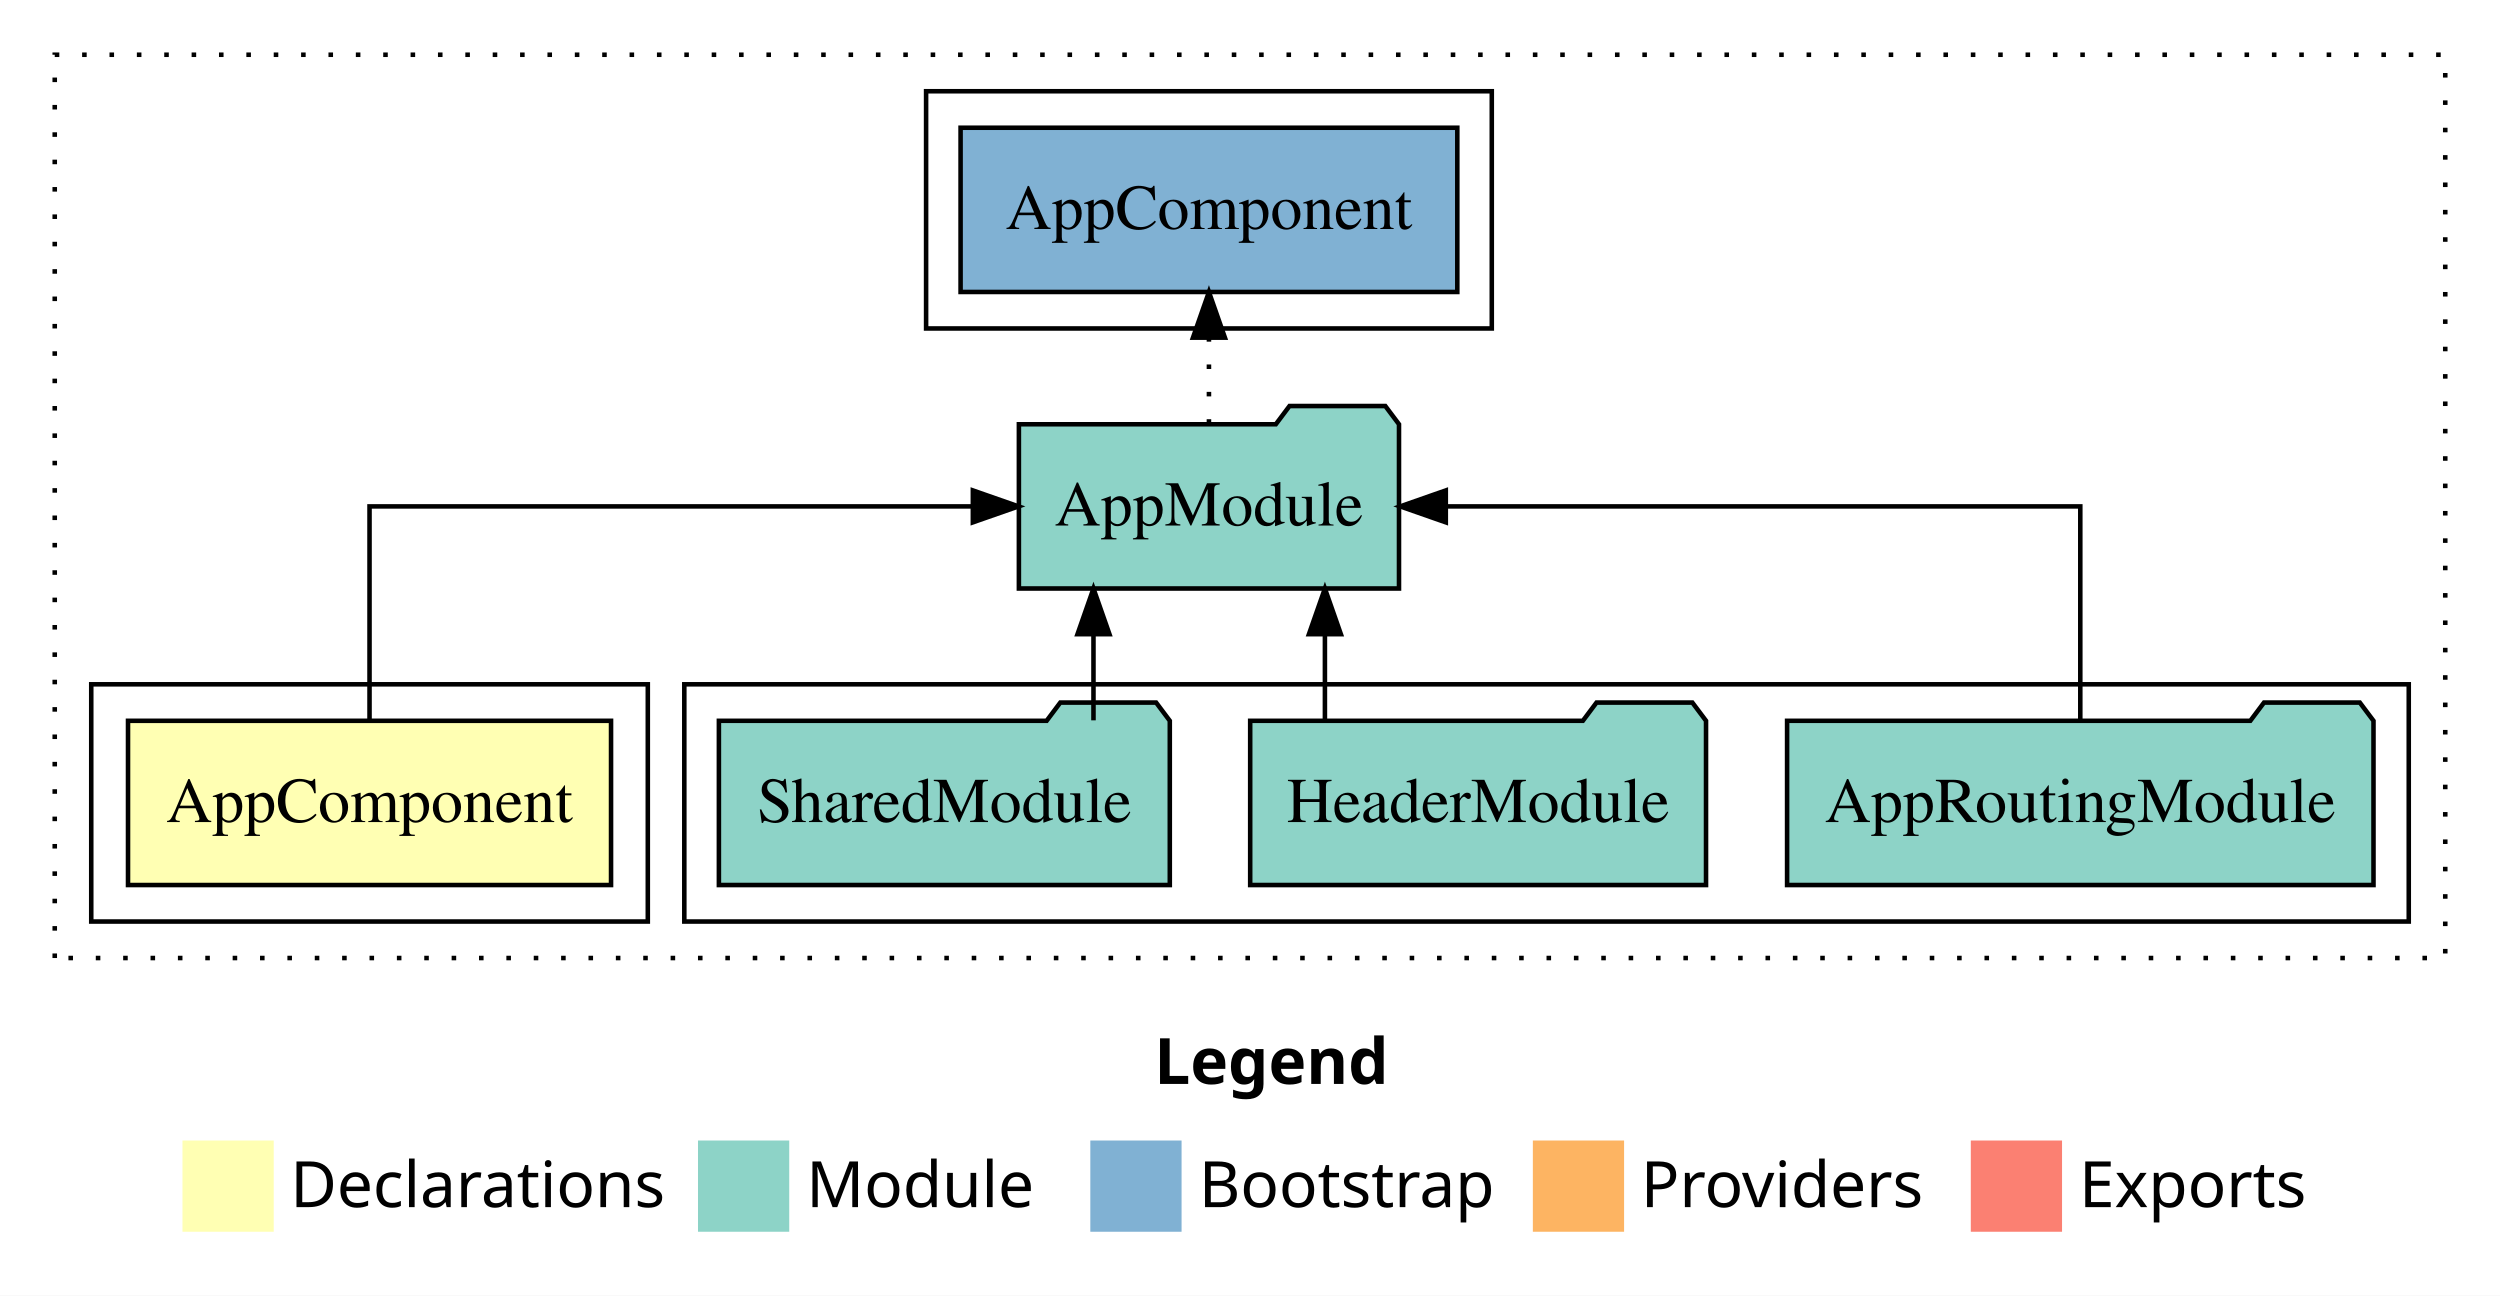
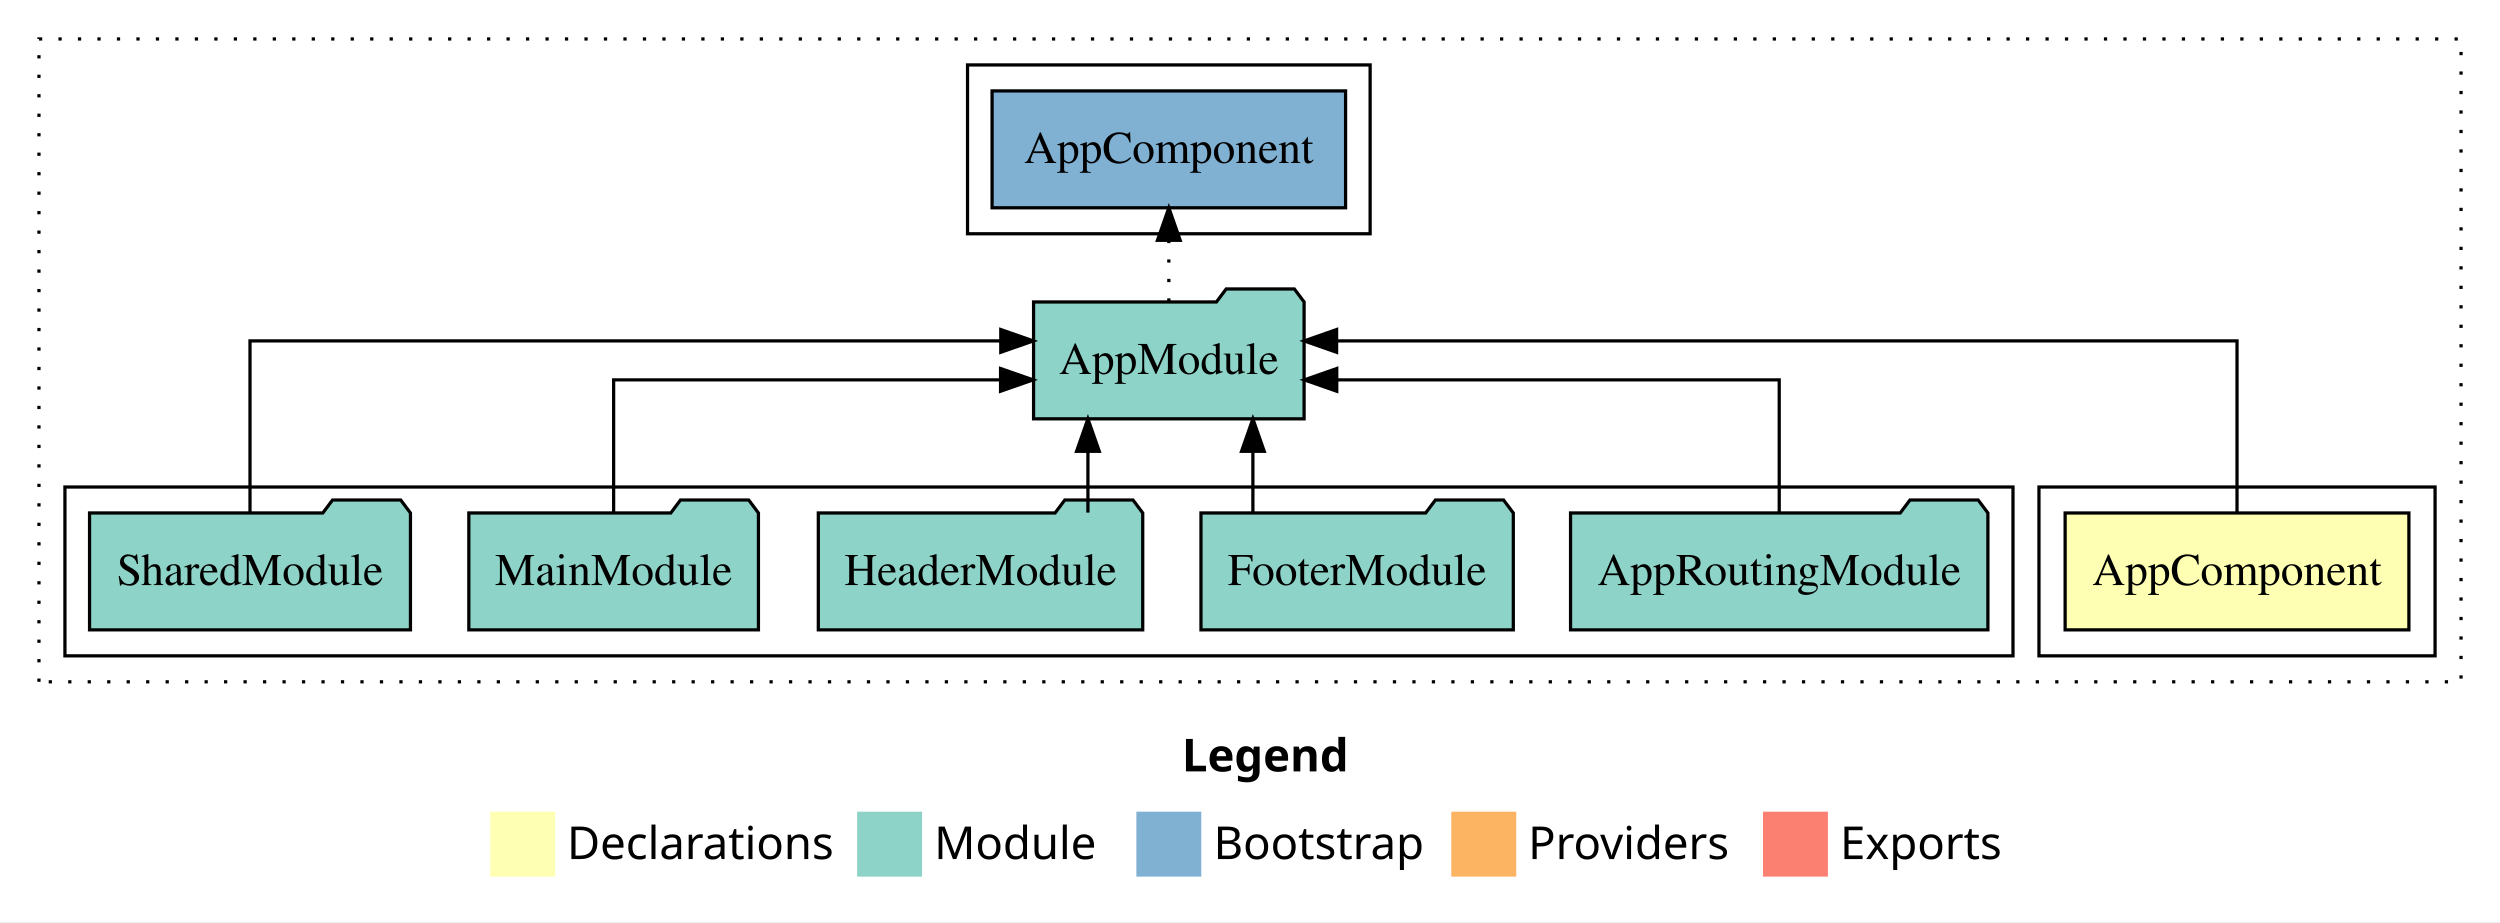
- <svg xmlns="http://www.w3.org/2000/svg" width="548pt" height="284pt" viewBox="0.00 0.00 548.00 284.00">
+ <svg xmlns="http://www.w3.org/2000/svg" width="770pt" height="284pt" viewBox="0.00 0.00 770.00 284.00">
  <g id="graph0" class="graph" transform="scale(1 1) rotate(0) translate(4 280)">
-     <polygon fill="white" stroke="transparent" points="-4,4 -4,-280 544,-280 544,4 -4,4" />
-     <text text-anchor="start" x="249.01" y="-42.4" font-family="sans-serif" font-weight="bold" font-size="14.00">Legend</text>
-     <polygon fill="#ffffb3" stroke="transparent" points="36,-10 36,-30 56,-30 56,-10 36,-10" />
-     <text text-anchor="start" x="59.63" y="-15.4" font-family="sans-serif" font-size="14.00">  Declarations</text>
-     <polygon fill="#8dd3c7" stroke="transparent" points="149,-10 149,-30 169,-30 169,-10 149,-10" />
-     <text text-anchor="start" x="172.73" y="-15.4" font-family="sans-serif" font-size="14.00">  Module</text>
-     <polygon fill="#80b1d3" stroke="transparent" points="235,-10 235,-30 255,-30 255,-10 235,-10" />
-     <text text-anchor="start" x="258.78" y="-15.4" font-family="sans-serif" font-size="14.00">  Bootstrap</text>
-     <polygon fill="#fdb462" stroke="transparent" points="332,-10 332,-30 352,-30 352,-10 332,-10" />
-     <text text-anchor="start" x="355.67" y="-15.4" font-family="sans-serif" font-size="14.00">  Providers</text>
-     <polygon fill="#fb8072" stroke="transparent" points="428,-10 428,-30 448,-30 448,-10 428,-10" />
-     <text text-anchor="start" x="451.73" y="-15.4" font-family="sans-serif" font-size="14.00">  Exports</text>
+     <polygon fill="white" stroke="transparent" points="-4,4 -4,-280 766,-280 766,4 -4,4" />
+     <text text-anchor="start" x="360.01" y="-42.4" font-family="sans-serif" font-weight="bold" font-size="14.00">Legend</text>
+     <polygon fill="#ffffb3" stroke="transparent" points="147,-10 147,-30 167,-30 167,-10 147,-10" />
+     <text text-anchor="start" x="170.63" y="-15.4" font-family="sans-serif" font-size="14.00">  Declarations</text>
+     <polygon fill="#8dd3c7" stroke="transparent" points="260,-10 260,-30 280,-30 280,-10 260,-10" />
+     <text text-anchor="start" x="283.73" y="-15.4" font-family="sans-serif" font-size="14.00">  Module</text>
+     <polygon fill="#80b1d3" stroke="transparent" points="346,-10 346,-30 366,-30 366,-10 346,-10" />
+     <text text-anchor="start" x="369.78" y="-15.4" font-family="sans-serif" font-size="14.00">  Bootstrap</text>
+     <polygon fill="#fdb462" stroke="transparent" points="443,-10 443,-30 463,-30 463,-10 443,-10" />
+     <text text-anchor="start" x="466.67" y="-15.4" font-family="sans-serif" font-size="14.00">  Providers</text>
+     <polygon fill="#fb8072" stroke="transparent" points="539,-10 539,-30 559,-30 559,-10 539,-10" />
+     <text text-anchor="start" x="562.73" y="-15.4" font-family="sans-serif" font-size="14.00">  Exports</text>
    <g id="clust1" class="cluster">
-       <polygon fill="none" stroke="black" stroke-dasharray="1,5" points="8,-70 8,-268 532,-268 532,-70 8,-70" />
+       <polygon fill="none" stroke="black" stroke-dasharray="1,5" points="8,-70 8,-268 754,-268 754,-70 8,-70" />
+     </g>
+     <g id="clust6" class="cluster">
+       <polygon fill="none" stroke="black" points="294,-208 294,-260 418,-260 418,-208 294,-208" />
+     </g>
+     <g id="clust2" class="cluster">
+       <polygon fill="none" stroke="black" points="624,-78 624,-130 746,-130 746,-78 624,-78" />
    </g>
    <g id="clust4" class="cluster">
-       <polygon fill="none" stroke="black" points="146,-78 146,-130 524,-130 524,-78 146,-78" />
-     </g>
-     <g id="clust2" class="cluster">
-       <polygon fill="none" stroke="black" points="16,-78 16,-130 138,-130 138,-78 16,-78" />
-     </g>
-     <g id="clust6" class="cluster">
-       <polygon fill="none" stroke="black" points="199,-208 199,-260 323,-260 323,-208 199,-208" />
+       <polygon fill="none" stroke="black" points="16,-78 16,-130 616,-130 616,-78 16,-78" />
    </g>
    <g id="node1" class="node">
-       <polygon fill="#ffffb3" stroke="black" points="129.94,-122 24.06,-122 24.06,-86 129.94,-86 129.94,-122" />
-       <text text-anchor="middle" x="77" y="-99.8" font-family="Times,serif" font-size="14.00">AppComponent</text>
+       <polygon fill="#ffffb3" stroke="black" points="737.94,-122 632.06,-122 632.06,-86 737.94,-86 737.94,-122" />
+       <text text-anchor="middle" x="685" y="-99.8" font-family="Times,serif" font-size="14.00">AppComponent</text>
    </g>
    <g id="node2" class="node">
-       <polygon fill="#8dd3c7" stroke="black" points="302.66,-187 299.66,-191 278.66,-191 275.66,-187 219.34,-187 219.34,-151 302.66,-151 302.66,-187" />
-       <text text-anchor="middle" x="261" y="-164.8" font-family="Times,serif" font-size="14.00">AppModule</text>
+       <polygon fill="#8dd3c7" stroke="black" points="397.66,-187 394.66,-191 373.66,-191 370.66,-187 314.34,-187 314.34,-151 397.66,-151 397.66,-187" />
+       <text text-anchor="middle" x="356" y="-164.8" font-family="Times,serif" font-size="14.00">AppModule</text>
    </g>
    <g id="edge1" class="edge">
-       <path fill="none" stroke="black" d="M77,-122.11C77,-141.34 77,-169 77,-169 77,-169 209.25,-169 209.25,-169" />
-       <polygon fill="black" stroke="black" points="209.25,-172.5 219.25,-169 209.25,-165.5 209.25,-172.5" />
+       <path fill="none" stroke="black" d="M685,-122.28C685,-143.32 685,-175 685,-175 685,-175 407.67,-175 407.67,-175" />
+       <polygon fill="black" stroke="black" points="407.67,-171.5 397.67,-175 407.67,-178.5 407.67,-171.5" />
+     </g>
+     <g id="node8" class="node">
+       <polygon fill="#80b1d3" stroke="black" points="410.44,-252 301.56,-252 301.56,-216 410.44,-216 410.44,-252" />
+       <text text-anchor="middle" x="356" y="-229.8" font-family="Times,serif" font-size="14.00">AppComponent </text>
+     </g>
+     <g id="edge7" class="edge">
+       <path fill="none" stroke="black" stroke-dasharray="1,5" d="M356,-187.11C356,-187.11 356,-205.99 356,-205.99" />
+       <polygon fill="black" stroke="black" points="352.5,-205.99 356,-215.99 359.5,-205.99 352.5,-205.99" />
+     </g>
+     <g id="node3" class="node">
+       <polygon fill="#8dd3c7" stroke="black" points="608.27,-122 605.27,-126 584.27,-126 581.27,-122 479.73,-122 479.73,-86 608.27,-86 608.27,-122" />
+       <text text-anchor="middle" x="544" y="-99.8" font-family="Times,serif" font-size="14.00">AppRoutingModule</text>
+     </g>
+     <g id="edge2" class="edge">
+       <path fill="none" stroke="black" d="M544,-122.02C544,-139.37 544,-163 544,-163 544,-163 407.72,-163 407.72,-163" />
+       <polygon fill="black" stroke="black" points="407.72,-159.5 397.72,-163 407.72,-166.5 407.72,-159.5" />
+     </g>
+     <g id="node4" class="node">
+       <polygon fill="#8dd3c7" stroke="black" points="462.1,-122 459.1,-126 438.1,-126 435.1,-122 365.9,-122 365.9,-86 462.1,-86 462.1,-122" />
+       <text text-anchor="middle" x="414" y="-99.8" font-family="Times,serif" font-size="14.00">FooterModule</text>
+     </g>
+     <g id="edge3" class="edge">
+       <path fill="none" stroke="black" d="M381.89,-122.11C381.89,-122.11 381.89,-140.99 381.89,-140.99" />
+       <polygon fill="black" stroke="black" points="378.39,-140.99 381.89,-150.99 385.39,-140.99 378.39,-140.99" />
+     </g>
+     <g id="node5" class="node">
+       <polygon fill="#8dd3c7" stroke="black" points="347.96,-122 344.96,-126 323.96,-126 320.96,-122 248.04,-122 248.04,-86 347.96,-86 347.96,-122" />
+       <text text-anchor="middle" x="298" y="-99.8" font-family="Times,serif" font-size="14.00">HeaderModule</text>
+     </g>
+     <g id="edge4" class="edge">
+       <path fill="none" stroke="black" d="M331.08,-122.11C331.08,-122.11 331.08,-140.99 331.08,-140.99" />
+       <polygon fill="black" stroke="black" points="327.58,-140.99 331.08,-150.99 334.58,-140.99 327.58,-140.99" />
    </g>
    <g id="node6" class="node">
-       <polygon fill="#80b1d3" stroke="black" points="315.44,-252 206.56,-252 206.56,-216 315.44,-216 315.44,-252" />
-       <text text-anchor="middle" x="261" y="-229.8" font-family="Times,serif" font-size="14.00">AppComponent </text>
+       <polygon fill="#8dd3c7" stroke="black" points="229.6,-122 226.6,-126 205.6,-126 202.6,-122 140.4,-122 140.4,-86 229.6,-86 229.6,-122" />
+       <text text-anchor="middle" x="185" y="-99.8" font-family="Times,serif" font-size="14.00">MainModule</text>
    </g>
    <g id="edge5" class="edge">
-       <path fill="none" stroke="black" stroke-dasharray="1,5" d="M261,-187.11C261,-187.11 261,-205.99 261,-205.99" />
-       <polygon fill="black" stroke="black" points="257.5,-205.99 261,-215.99 264.5,-205.99 257.5,-205.99" />
+       <path fill="none" stroke="black" d="M185,-122.02C185,-139.37 185,-163 185,-163 185,-163 304.17,-163 304.17,-163" />
+       <polygon fill="black" stroke="black" points="304.17,-166.5 314.17,-163 304.17,-159.5 304.17,-166.5" />
    </g>
-     <g id="node3" class="node">
-       <polygon fill="#8dd3c7" stroke="black" points="516.27,-122 513.27,-126 492.27,-126 489.27,-122 387.73,-122 387.73,-86 516.27,-86 516.27,-122" />
-       <text text-anchor="middle" x="452" y="-99.8" font-family="Times,serif" font-size="14.00">AppRoutingModule</text>
+     <g id="node7" class="node">
+       <polygon fill="#8dd3c7" stroke="black" points="122.42,-122 119.42,-126 98.42,-126 95.42,-122 23.58,-122 23.58,-86 122.42,-86 122.42,-122" />
+       <text text-anchor="middle" x="73" y="-99.8" font-family="Times,serif" font-size="14.00">SharedModule</text>
    </g>
-     <g id="edge2" class="edge">
-       <path fill="none" stroke="black" d="M452,-122.11C452,-141.34 452,-169 452,-169 452,-169 312.92,-169 312.92,-169" />
-       <polygon fill="black" stroke="black" points="312.92,-165.5 302.92,-169 312.92,-172.5 312.92,-165.5" />
-     </g>
-     <g id="node4" class="node">
-       <polygon fill="#8dd3c7" stroke="black" points="369.96,-122 366.96,-126 345.96,-126 342.96,-122 270.04,-122 270.04,-86 369.96,-86 369.96,-122" />
-       <text text-anchor="middle" x="320" y="-99.8" font-family="Times,serif" font-size="14.00">HeaderModule</text>
-     </g>
-     <g id="edge3" class="edge">
-       <path fill="none" stroke="black" d="M286.42,-122.11C286.42,-122.11 286.42,-140.99 286.42,-140.99" />
-       <polygon fill="black" stroke="black" points="282.92,-140.99 286.42,-150.99 289.92,-140.99 282.92,-140.99" />
-     </g>
-     <g id="node5" class="node">
-       <polygon fill="#8dd3c7" stroke="black" points="252.42,-122 249.42,-126 228.42,-126 225.42,-122 153.58,-122 153.58,-86 252.42,-86 252.42,-122" />
-       <text text-anchor="middle" x="203" y="-99.8" font-family="Times,serif" font-size="14.00">SharedModule</text>
-     </g>
-     <g id="edge4" class="edge">
-       <path fill="none" stroke="black" d="M235.69,-122.11C235.69,-122.11 235.69,-140.99 235.69,-140.99" />
-       <polygon fill="black" stroke="black" points="232.19,-140.99 235.69,-150.99 239.19,-140.99 232.19,-140.99" />
+     <g id="edge6" class="edge">
+       <path fill="none" stroke="black" d="M73,-122.28C73,-143.32 73,-175 73,-175 73,-175 304.24,-175 304.24,-175" />
+       <polygon fill="black" stroke="black" points="304.24,-178.5 314.24,-175 304.24,-171.5 304.24,-178.5" />
    </g>
  </g>
</svg>
